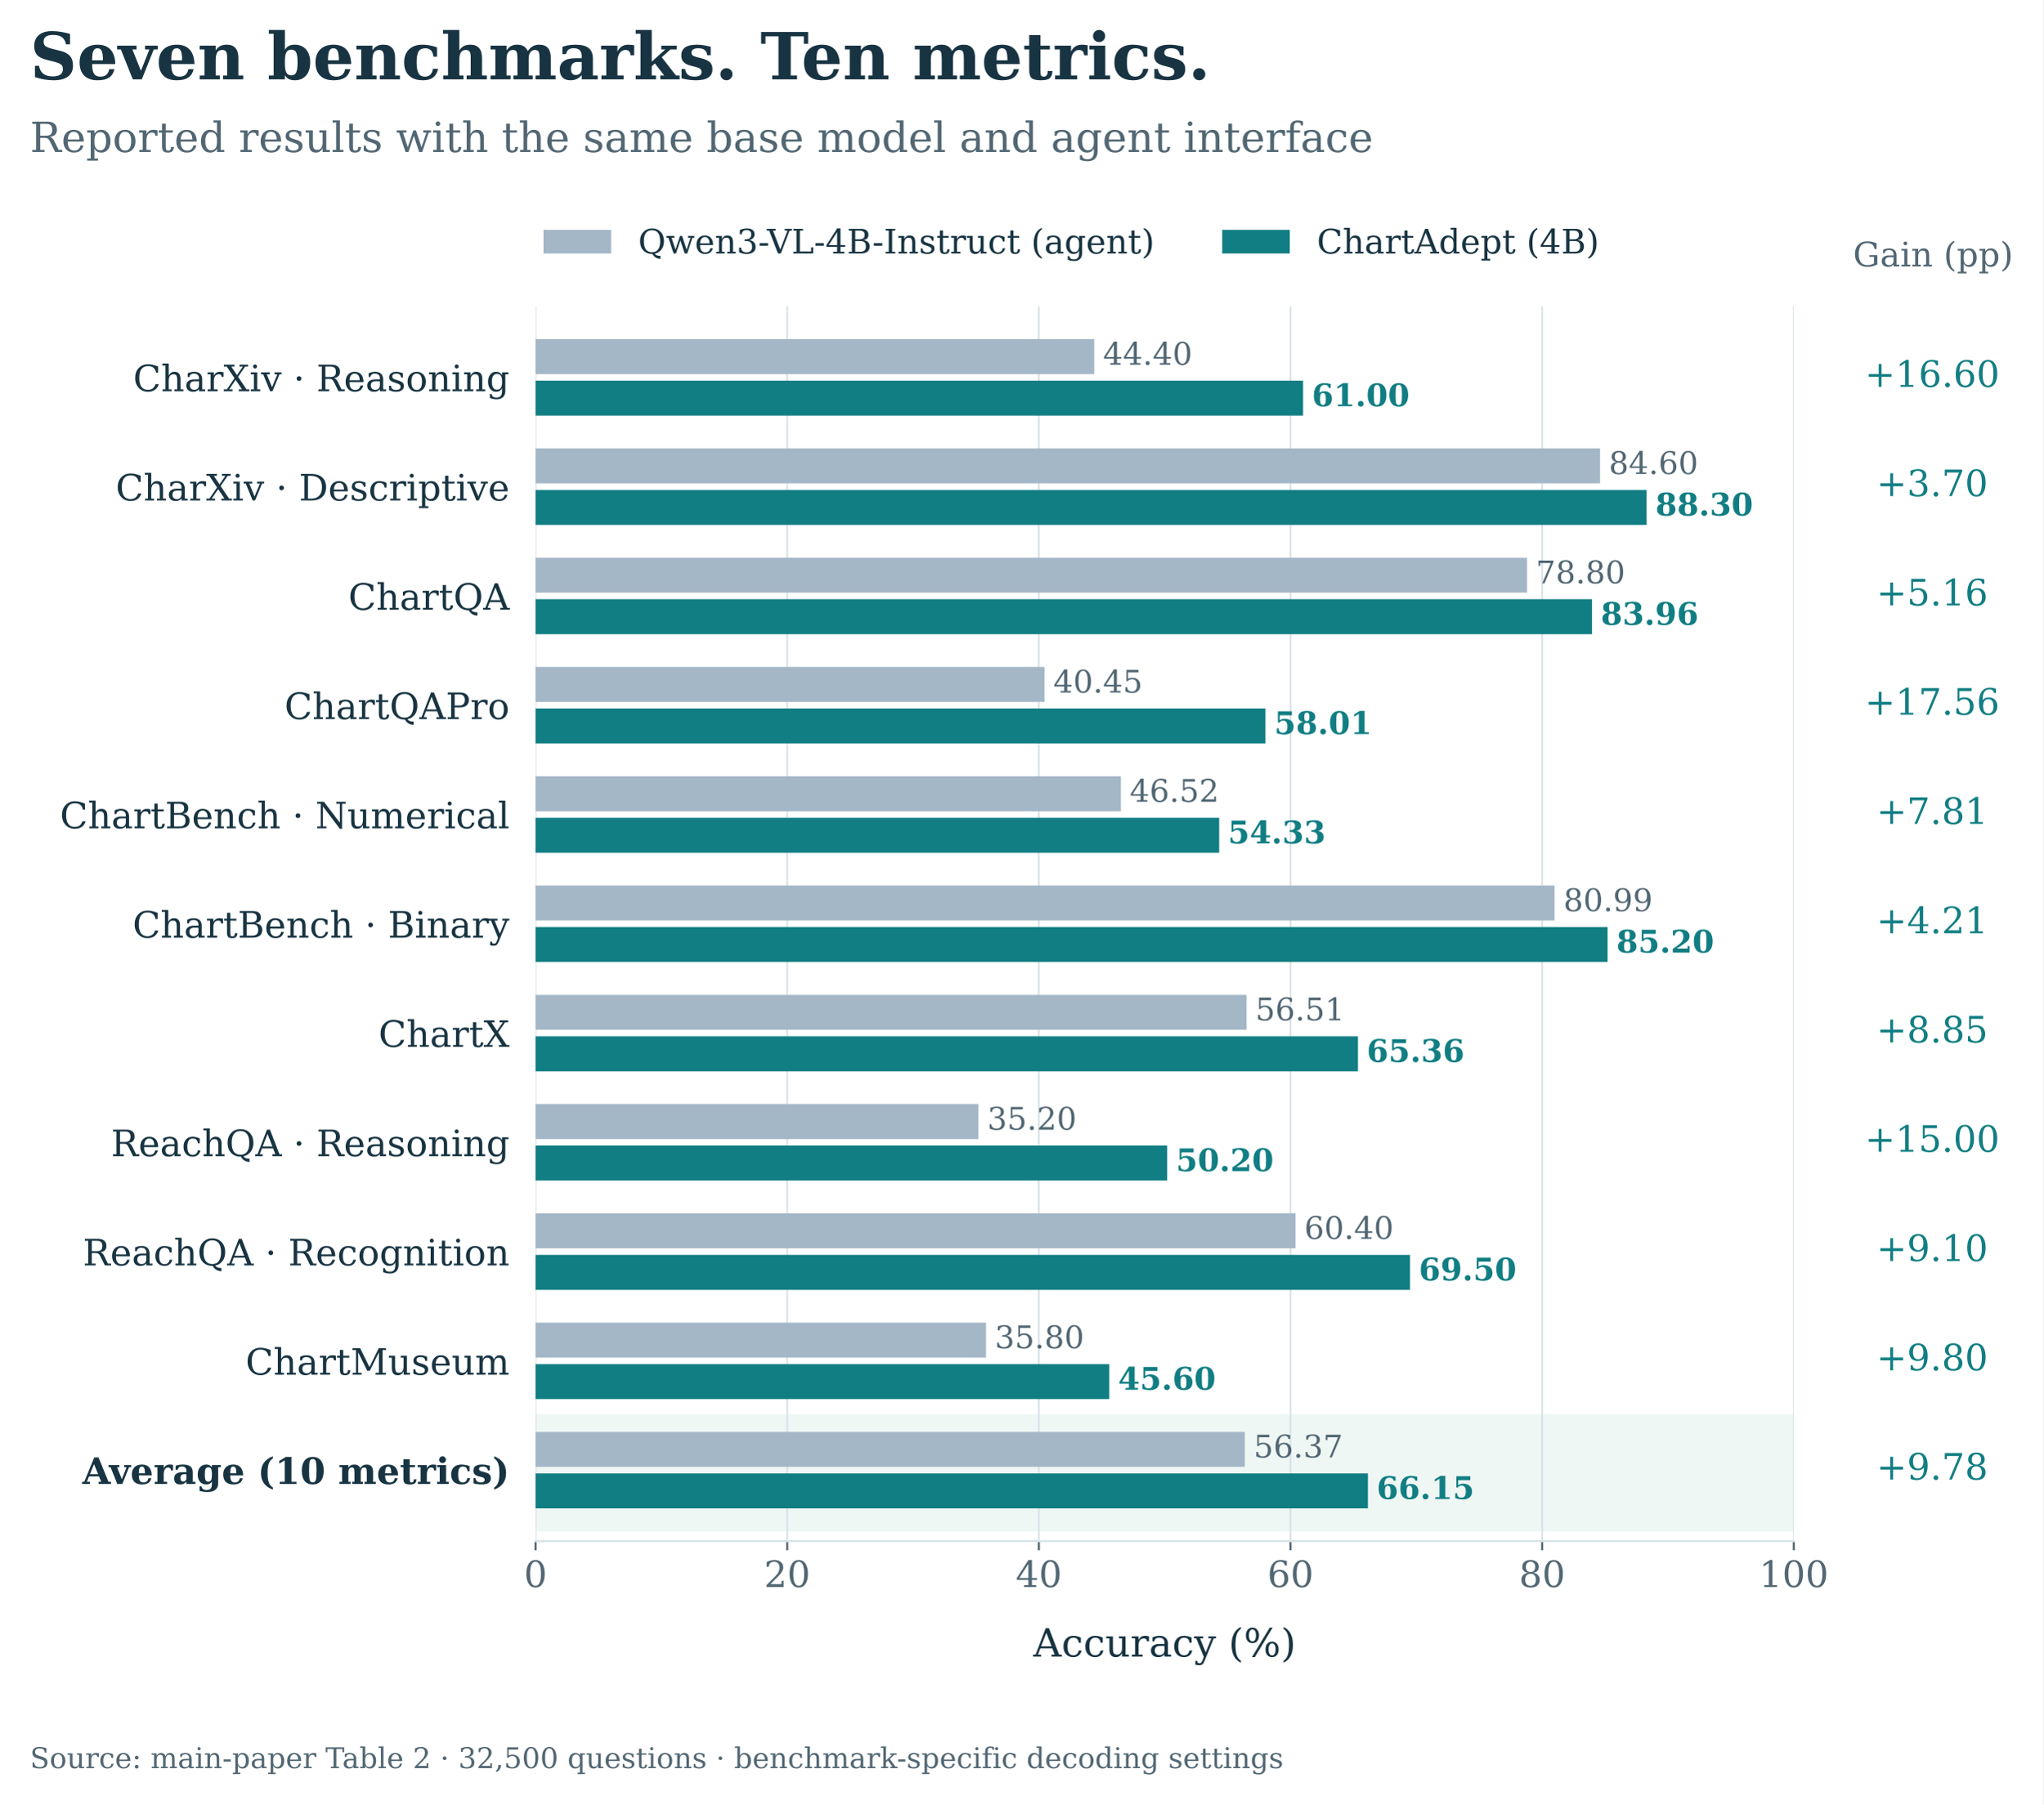
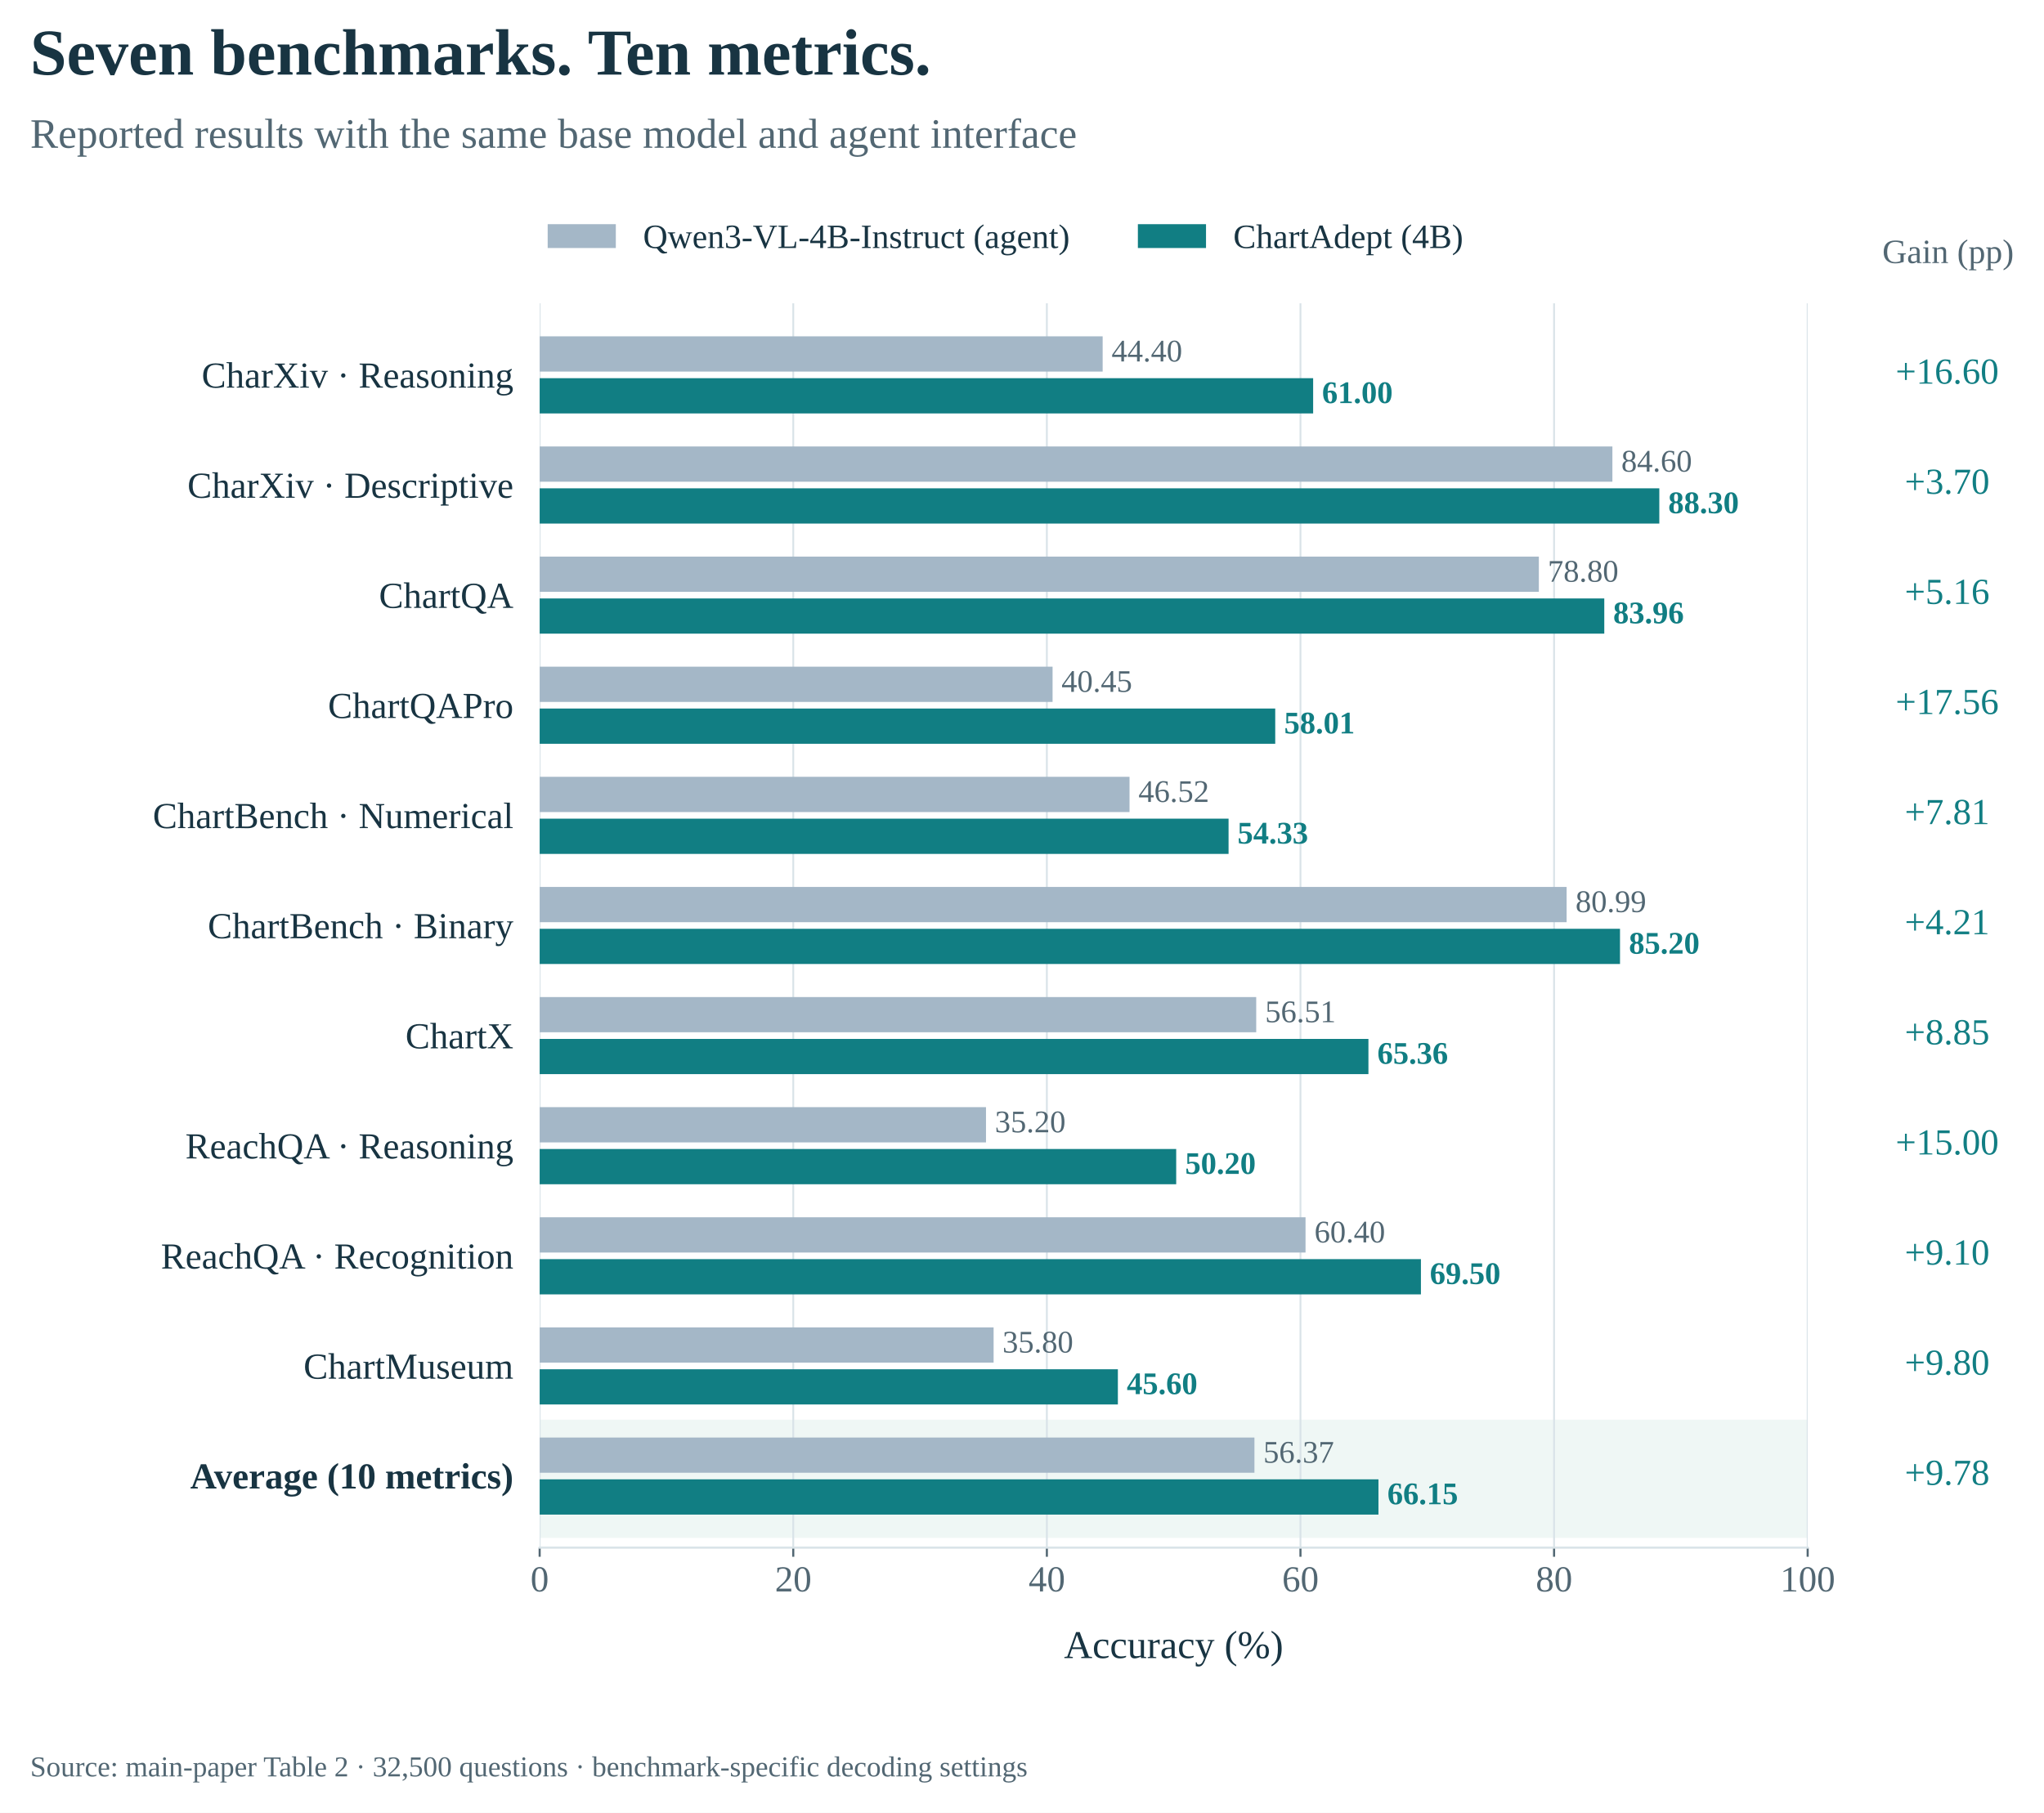
- <svg xmlns="http://www.w3.org/2000/svg" xmlns:xlink="http://www.w3.org/1999/xlink" width="785.642pt" height="694.191pt" viewBox="0 0 785.642 694.191" version="1.1">
+ <svg xmlns="http://www.w3.org/2000/svg" xmlns:xlink="http://www.w3.org/1999/xlink" width="779.937pt" height="691.871pt" viewBox="0 0 779.937 691.871" version="1.1">
  <defs>
    <style type="text/css">*{stroke-linejoin: round; stroke-linecap: butt}</style>
  </defs>
  <g id="figure_1">
    <g id="patch_1">
-       <path d="M -0 694.191 L 785.642 694.191 L 785.642 0 L -0 0 z " style="fill: #ffffff" />
+       <path d="M -0 691.871 L 779.937 691.871 L 779.937 0 L -0 0 z " style="fill: #ffffff" />
    </g>
    <g id="axes_1">
      <g id="patch_2">
-         <path d="M 205.92 592.728 L 689.76 592.728 L 689.76 117.816 L 205.92 117.816 z " style="fill: #ffffff" />
+         <path d="M 205.92 590.677 L 689.76 590.677 L 689.76 115.765 L 205.92 115.765 z " style="fill: #ffffff" />
      </g>
      <g id="patch_3">
-         <path d="M 205.92 544.396 L 689.76 544.396 L 689.76 588.525 L 205.92 588.525 z " clip-path="url(#p8438b67219)" style="fill: #eff7f5; stroke: #eff7f5; stroke-linejoin: miter" />
+         <path d="M 205.92 542.346 L 689.76 542.346 L 689.76 586.475 L 205.92 586.475 z " clip-path="url(#p3af7a7b441)" style="fill: #eff7f5; stroke: #eff7f5; stroke-linejoin: miter" />
      </g>
      <g id="matplotlib.axis_1">
        <g id="xtick_1">
          <g id="line2d_1">
-             <path d="M 205.92 592.728 L 205.92 117.816 " clip-path="url(#p8438b67219)" style="fill: none; stroke: #d9e3e8; stroke-width: 0.7; stroke-linecap: square" />
+             <path d="M 205.92 590.677 L 205.92 115.765 " clip-path="url(#p3af7a7b441)" style="fill: none; stroke: #d9e3e8; stroke-width: 0.7; stroke-linecap: square" />
          </g>
          <g id="line2d_2">
            <defs>
-               <path id="m4b4d94f91e" d="M 0 0 L 0 3.5 " style="stroke: #526773; stroke-width: 0.8" />
+               <path id="m390a74cbf2" d="M 0 0 L 0 3.5 " style="stroke: #526773; stroke-width: 0.8" />
            </defs>
            <g>
-               <use xlink:href="#m4b4d94f91e" x="205.92" y="592.728" style="fill: #526773; stroke: #526773; stroke-width: 0.8" />
+               <use xlink:href="#m390a74cbf2" x="205.92" y="590.677" style="fill: #526773; stroke: #526773; stroke-width: 0.8" />
            </g>
          </g>
          <g id="text_1">
-             <text style="font-size: 14px; font-family: 'DejaVu Serif'; text-anchor: middle; fill: #526773" x="205.92" y="610.365" transform="rotate(-0 205.92 610.3648)">0</text>
+             <text style="font-size: 14px; font-family: 'Times New Roman'; text-anchor: middle; fill: #526773" x="205.92" y="607.384" transform="rotate(-0 205.92 607.3843)">0</text>
          </g>
        </g>
        <g id="xtick_2">
          <g id="line2d_3">
-             <path d="M 302.688 592.728 L 302.688 117.816 " clip-path="url(#p8438b67219)" style="fill: none; stroke: #d9e3e8; stroke-width: 0.7; stroke-linecap: square" />
+             <path d="M 302.688 590.677 L 302.688 115.765 " clip-path="url(#p3af7a7b441)" style="fill: none; stroke: #d9e3e8; stroke-width: 0.7; stroke-linecap: square" />
          </g>
          <g id="line2d_4">
            <g>
-               <use xlink:href="#m4b4d94f91e" x="302.688" y="592.728" style="fill: #526773; stroke: #526773; stroke-width: 0.8" />
+               <use xlink:href="#m390a74cbf2" x="302.688" y="590.677" style="fill: #526773; stroke: #526773; stroke-width: 0.8" />
            </g>
          </g>
          <g id="text_2">
-             <text style="font-size: 14px; font-family: 'DejaVu Serif'; text-anchor: middle; fill: #526773" x="302.688" y="610.365" transform="rotate(-0 302.688 610.3648)">20</text>
+             <text style="font-size: 14px; font-family: 'Times New Roman'; text-anchor: middle; fill: #526773" x="302.688" y="607.384" transform="rotate(-0 302.688 607.3843)">20</text>
          </g>
        </g>
        <g id="xtick_3">
          <g id="line2d_5">
-             <path d="M 399.456 592.728 L 399.456 117.816 " clip-path="url(#p8438b67219)" style="fill: none; stroke: #d9e3e8; stroke-width: 0.7; stroke-linecap: square" />
+             <path d="M 399.456 590.677 L 399.456 115.765 " clip-path="url(#p3af7a7b441)" style="fill: none; stroke: #d9e3e8; stroke-width: 0.7; stroke-linecap: square" />
          </g>
          <g id="line2d_6">
            <g>
-               <use xlink:href="#m4b4d94f91e" x="399.456" y="592.728" style="fill: #526773; stroke: #526773; stroke-width: 0.8" />
+               <use xlink:href="#m390a74cbf2" x="399.456" y="590.677" style="fill: #526773; stroke: #526773; stroke-width: 0.8" />
            </g>
          </g>
          <g id="text_3">
-             <text style="font-size: 14px; font-family: 'DejaVu Serif'; text-anchor: middle; fill: #526773" x="399.456" y="610.365" transform="rotate(-0 399.456 610.3648)">40</text>
+             <text style="font-size: 14px; font-family: 'Times New Roman'; text-anchor: middle; fill: #526773" x="399.456" y="607.384" transform="rotate(-0 399.456 607.3843)">40</text>
          </g>
        </g>
        <g id="xtick_4">
          <g id="line2d_7">
-             <path d="M 496.224 592.728 L 496.224 117.816 " clip-path="url(#p8438b67219)" style="fill: none; stroke: #d9e3e8; stroke-width: 0.7; stroke-linecap: square" />
+             <path d="M 496.224 590.677 L 496.224 115.765 " clip-path="url(#p3af7a7b441)" style="fill: none; stroke: #d9e3e8; stroke-width: 0.7; stroke-linecap: square" />
          </g>
          <g id="line2d_8">
            <g>
-               <use xlink:href="#m4b4d94f91e" x="496.224" y="592.728" style="fill: #526773; stroke: #526773; stroke-width: 0.8" />
+               <use xlink:href="#m390a74cbf2" x="496.224" y="590.677" style="fill: #526773; stroke: #526773; stroke-width: 0.8" />
            </g>
          </g>
          <g id="text_4">
-             <text style="font-size: 14px; font-family: 'DejaVu Serif'; text-anchor: middle; fill: #526773" x="496.224" y="610.365" transform="rotate(-0 496.224 610.3648)">60</text>
+             <text style="font-size: 14px; font-family: 'Times New Roman'; text-anchor: middle; fill: #526773" x="496.224" y="607.384" transform="rotate(-0 496.224 607.3843)">60</text>
          </g>
        </g>
        <g id="xtick_5">
          <g id="line2d_9">
-             <path d="M 592.992 592.728 L 592.992 117.816 " clip-path="url(#p8438b67219)" style="fill: none; stroke: #d9e3e8; stroke-width: 0.7; stroke-linecap: square" />
+             <path d="M 592.992 590.677 L 592.992 115.765 " clip-path="url(#p3af7a7b441)" style="fill: none; stroke: #d9e3e8; stroke-width: 0.7; stroke-linecap: square" />
          </g>
          <g id="line2d_10">
            <g>
-               <use xlink:href="#m4b4d94f91e" x="592.992" y="592.728" style="fill: #526773; stroke: #526773; stroke-width: 0.8" />
+               <use xlink:href="#m390a74cbf2" x="592.992" y="590.677" style="fill: #526773; stroke: #526773; stroke-width: 0.8" />
            </g>
          </g>
          <g id="text_5">
-             <text style="font-size: 14px; font-family: 'DejaVu Serif'; text-anchor: middle; fill: #526773" x="592.992" y="610.365" transform="rotate(-0 592.992 610.3648)">80</text>
+             <text style="font-size: 14px; font-family: 'Times New Roman'; text-anchor: middle; fill: #526773" x="592.992" y="607.384" transform="rotate(-0 592.992 607.3843)">80</text>
          </g>
        </g>
        <g id="xtick_6">
          <g id="line2d_11">
-             <path d="M 689.76 592.728 L 689.76 117.816 " clip-path="url(#p8438b67219)" style="fill: none; stroke: #d9e3e8; stroke-width: 0.7; stroke-linecap: square" />
+             <path d="M 689.76 590.677 L 689.76 115.765 " clip-path="url(#p3af7a7b441)" style="fill: none; stroke: #d9e3e8; stroke-width: 0.7; stroke-linecap: square" />
          </g>
          <g id="line2d_12">
            <g>
-               <use xlink:href="#m4b4d94f91e" x="689.76" y="592.728" style="fill: #526773; stroke: #526773; stroke-width: 0.8" />
+               <use xlink:href="#m390a74cbf2" x="689.76" y="590.677" style="fill: #526773; stroke: #526773; stroke-width: 0.8" />
            </g>
          </g>
          <g id="text_6">
-             <text style="font-size: 14px; font-family: 'DejaVu Serif'; text-anchor: middle; fill: #526773" x="689.76" y="610.365" transform="rotate(-0 689.76 610.3648)">100</text>
+             <text style="font-size: 14px; font-family: 'Times New Roman'; text-anchor: middle; fill: #526773" x="689.76" y="607.384" transform="rotate(-0 689.76 607.3843)">100</text>
          </g>
        </g>
        <g id="text_7">
-           <text style="font-size: 15px; font-family: 'DejaVu Serif'; text-anchor: middle; fill: #183442" x="447.84" y="637.126" transform="rotate(-0 447.84 637.1258)">Accuracy (%)</text>
+           <text style="font-size: 15px; font-family: 'Times New Roman'; text-anchor: middle; fill: #183442" x="447.84" y="632.821" transform="rotate(-0 447.84 632.8215)">Accuracy (%)</text>
        </g>
      </g>
      <g id="matplotlib.axis_2">
        <g id="ytick_1">
          <g id="line2d_13" />
          <g id="text_8">
-             <text style="font-size: 14px; font-family: 'DejaVu Serif'; text-anchor: end; fill: #183442" x="195.92" y="150.453" transform="rotate(-0 195.92 150.4529)">CharXiv · Reasoning</text>
+             <text style="font-size: 14px; font-family: 'Times New Roman'; text-anchor: end; fill: #183442" x="195.92" y="147.944" transform="rotate(-0 195.92 147.9439)">CharXiv · Reasoning</text>
          </g>
        </g>
        <g id="ytick_2">
          <g id="line2d_14" />
          <g id="text_9">
-             <text style="font-size: 14px; font-family: 'DejaVu Serif'; text-anchor: end; fill: #183442" x="195.92" y="192.481" transform="rotate(-0 195.92 192.4806)">CharXiv · Descriptive</text>
+             <text style="font-size: 14px; font-family: 'Times New Roman'; text-anchor: end; fill: #183442" x="195.92" y="189.971" transform="rotate(-0 195.92 189.9715)">CharXiv · Descriptive</text>
          </g>
        </g>
        <g id="ytick_3">
          <g id="line2d_15" />
          <g id="text_10">
-             <text style="font-size: 14px; font-family: 'DejaVu Serif'; text-anchor: end; fill: #183442" x="195.92" y="234.508" transform="rotate(-0 195.92 234.5082)">ChartQA</text>
+             <text style="font-size: 14px; font-family: 'Times New Roman'; text-anchor: end; fill: #183442" x="195.92" y="231.999" transform="rotate(-0 195.92 231.9991)">ChartQA</text>
          </g>
        </g>
        <g id="ytick_4">
          <g id="line2d_16" />
          <g id="text_11">
-             <text style="font-size: 14px; font-family: 'DejaVu Serif'; text-anchor: end; fill: #183442" x="195.92" y="276.536" transform="rotate(-0 195.92 276.5358)">ChartQAPro</text>
+             <text style="font-size: 14px; font-family: 'Times New Roman'; text-anchor: end; fill: #183442" x="195.92" y="274.027" transform="rotate(-0 195.92 274.0267)">ChartQAPro</text>
          </g>
        </g>
        <g id="ytick_5">
          <g id="line2d_17" />
          <g id="text_12">
-             <text style="font-size: 14px; font-family: 'DejaVu Serif'; text-anchor: end; fill: #183442" x="195.92" y="318.563" transform="rotate(-0 195.92 318.5634)">ChartBench · Numerical</text>
+             <text style="font-size: 14px; font-family: 'Times New Roman'; text-anchor: end; fill: #183442" x="195.92" y="316.054" transform="rotate(-0 195.92 316.0543)">ChartBench · Numerical</text>
          </g>
        </g>
        <g id="ytick_6">
          <g id="line2d_18" />
          <g id="text_13">
-             <text style="font-size: 14px; font-family: 'DejaVu Serif'; text-anchor: end; fill: #183442" x="195.92" y="360.591" transform="rotate(-0 195.92 360.591)">ChartBench · Binary</text>
+             <text style="font-size: 14px; font-family: 'Times New Roman'; text-anchor: end; fill: #183442" x="195.92" y="358.082" transform="rotate(-0 195.92 358.0819)">ChartBench · Binary</text>
          </g>
        </g>
        <g id="ytick_7">
          <g id="line2d_19" />
          <g id="text_14">
-             <text style="font-size: 14px; font-family: 'DejaVu Serif'; text-anchor: end; fill: #183442" x="195.92" y="402.619" transform="rotate(-0 195.92 402.6186)">ChartX</text>
+             <text style="font-size: 14px; font-family: 'Times New Roman'; text-anchor: end; fill: #183442" x="195.92" y="400.11" transform="rotate(-0 195.92 400.1095)">ChartX</text>
          </g>
        </g>
        <g id="ytick_8">
          <g id="line2d_20" />
          <g id="text_15">
-             <text style="font-size: 14px; font-family: 'DejaVu Serif'; text-anchor: end; fill: #183442" x="195.92" y="444.646" transform="rotate(-0 195.92 444.6462)">ReachQA · Reasoning</text>
+             <text style="font-size: 14px; font-family: 'Times New Roman'; text-anchor: end; fill: #183442" x="195.92" y="442.137" transform="rotate(-0 195.92 442.1372)">ReachQA · Reasoning</text>
          </g>
        </g>
        <g id="ytick_9">
          <g id="line2d_21" />
          <g id="text_16">
-             <text style="font-size: 14px; font-family: 'DejaVu Serif'; text-anchor: end; fill: #183442" x="195.92" y="486.674" transform="rotate(-0 195.92 486.6738)">ReachQA · Recognition</text>
+             <text style="font-size: 14px; font-family: 'Times New Roman'; text-anchor: end; fill: #183442" x="195.92" y="484.165" transform="rotate(-0 195.92 484.1648)">ReachQA · Recognition</text>
          </g>
        </g>
        <g id="ytick_10">
          <g id="line2d_22" />
          <g id="text_17">
-             <text style="font-size: 14px; font-family: 'DejaVu Serif'; text-anchor: end; fill: #183442" x="195.92" y="528.701" transform="rotate(-0 195.92 528.7014)">ChartMuseum</text>
+             <text style="font-size: 14px; font-family: 'Times New Roman'; text-anchor: end; fill: #183442" x="195.92" y="526.192" transform="rotate(-0 195.92 526.1924)">ChartMuseum</text>
          </g>
        </g>
        <g id="ytick_11">
          <g id="line2d_23" />
          <g id="text_18">
-             <text style="font-weight: 700; font-size: 14px; font-family: 'DejaVu Serif'; text-anchor: end; fill: #183442" x="195.92" y="570.729" transform="rotate(-0 195.92 570.7291)">Average (10 metrics)</text>
+             <text style="font-weight: 700; font-size: 14px; font-family: 'Times New Roman'; text-anchor: end; fill: #183442" x="195.92" y="568.104" transform="rotate(-0 195.92 568.1041)">Average (10 metrics)</text>
          </g>
        </g>
      </g>
      <g id="patch_4">
-         <path d="M 205.92 592.728 L 689.76 592.728 " style="fill: none; stroke: #d9e3e8; stroke-width: 0.8; stroke-linejoin: miter; stroke-linecap: square" />
+         <path d="M 205.92 590.677 L 689.76 590.677 " style="fill: none; stroke: #d9e3e8; stroke-width: 0.8; stroke-linejoin: miter; stroke-linecap: square" />
      </g>
      <g id="patch_5">
-         <path d="M 205.92 130.424 L 420.745 130.424 L 420.745 143.873 L 205.92 143.873 z " clip-path="url(#p8438b67219)" style="fill: #a4b7c7" />
+         <path d="M 205.92 128.374 L 420.745 128.374 L 420.745 141.822 L 205.92 141.822 z " clip-path="url(#p3af7a7b441)" style="fill: #a4b7c7" />
      </g>
      <g id="patch_6">
-         <path d="M 205.92 172.452 L 615.249 172.452 L 615.249 185.901 L 205.92 185.901 z " clip-path="url(#p8438b67219)" style="fill: #a4b7c7" />
+         <path d="M 205.92 170.401 L 615.249 170.401 L 615.249 183.85 L 205.92 183.85 z " clip-path="url(#p3af7a7b441)" style="fill: #a4b7c7" />
      </g>
      <g id="patch_7">
-         <path d="M 205.92 214.48 L 587.186 214.48 L 587.186 227.928 L 205.92 227.928 z " clip-path="url(#p8438b67219)" style="fill: #a4b7c7" />
+         <path d="M 205.92 212.429 L 587.186 212.429 L 587.186 225.878 L 205.92 225.878 z " clip-path="url(#p3af7a7b441)" style="fill: #a4b7c7" />
      </g>
      <g id="patch_8">
-         <path d="M 205.92 256.507 L 401.633 256.507 L 401.633 269.956 L 205.92 269.956 z " clip-path="url(#p8438b67219)" style="fill: #a4b7c7" />
+         <path d="M 205.92 254.456 L 401.633 254.456 L 401.633 267.905 L 205.92 267.905 z " clip-path="url(#p3af7a7b441)" style="fill: #a4b7c7" />
      </g>
      <g id="patch_9">
-         <path d="M 205.92 298.535 L 431.002 298.535 L 431.002 311.984 L 205.92 311.984 z " clip-path="url(#p8438b67219)" style="fill: #a4b7c7" />
+         <path d="M 205.92 296.484 L 431.002 296.484 L 431.002 309.933 L 205.92 309.933 z " clip-path="url(#p3af7a7b441)" style="fill: #a4b7c7" />
      </g>
      <g id="patch_10">
-         <path d="M 205.92 340.562 L 597.782 340.562 L 597.782 354.011 L 205.92 354.011 z " clip-path="url(#p8438b67219)" style="fill: #a4b7c7" />
+         <path d="M 205.92 338.512 L 597.782 338.512 L 597.782 351.96 L 205.92 351.96 z " clip-path="url(#p3af7a7b441)" style="fill: #a4b7c7" />
      </g>
      <g id="patch_11">
-         <path d="M 205.92 382.59 L 479.338 382.59 L 479.338 396.039 L 205.92 396.039 z " clip-path="url(#p8438b67219)" style="fill: #a4b7c7" />
+         <path d="M 205.92 380.539 L 479.338 380.539 L 479.338 393.988 L 205.92 393.988 z " clip-path="url(#p3af7a7b441)" style="fill: #a4b7c7" />
      </g>
      <g id="patch_12">
-         <path d="M 205.92 424.618 L 376.232 424.618 L 376.232 438.066 L 205.92 438.066 z " clip-path="url(#p8438b67219)" style="fill: #a4b7c7" />
+         <path d="M 205.92 422.567 L 376.232 422.567 L 376.232 436.016 L 205.92 436.016 z " clip-path="url(#p3af7a7b441)" style="fill: #a4b7c7" />
      </g>
      <g id="patch_13">
-         <path d="M 205.92 466.645 L 498.159 466.645 L 498.159 480.094 L 205.92 480.094 z " clip-path="url(#p8438b67219)" style="fill: #a4b7c7" />
+         <path d="M 205.92 464.594 L 498.159 464.594 L 498.159 478.043 L 205.92 478.043 z " clip-path="url(#p3af7a7b441)" style="fill: #a4b7c7" />
      </g>
      <g id="patch_14">
-         <path d="M 205.92 508.673 L 379.135 508.673 L 379.135 522.122 L 205.92 522.122 z " clip-path="url(#p8438b67219)" style="fill: #a4b7c7" />
+         <path d="M 205.92 506.622 L 379.135 506.622 L 379.135 520.071 L 205.92 520.071 z " clip-path="url(#p3af7a7b441)" style="fill: #a4b7c7" />
      </g>
      <g id="patch_15">
-         <path d="M 205.92 550.7 L 478.661 550.7 L 478.661 564.149 L 205.92 564.149 z " clip-path="url(#p8438b67219)" style="fill: #a4b7c7" />
+         <path d="M 205.92 548.65 L 478.661 548.65 L 478.661 562.099 L 205.92 562.099 z " clip-path="url(#p3af7a7b441)" style="fill: #a4b7c7" />
      </g>
      <g id="patch_16">
-         <path d="M 205.92 146.395 L 501.062 146.395 L 501.062 159.844 L 205.92 159.844 z " clip-path="url(#p8438b67219)" style="fill: #117e83" />
+         <path d="M 205.92 144.344 L 501.062 144.344 L 501.062 157.793 L 205.92 157.793 z " clip-path="url(#p3af7a7b441)" style="fill: #117e83" />
      </g>
      <g id="patch_17">
-         <path d="M 205.92 188.422 L 633.151 188.422 L 633.151 201.871 L 205.92 201.871 z " clip-path="url(#p8438b67219)" style="fill: #117e83" />
+         <path d="M 205.92 186.372 L 633.151 186.372 L 633.151 199.821 L 205.92 199.821 z " clip-path="url(#p3af7a7b441)" style="fill: #117e83" />
      </g>
      <g id="patch_18">
-         <path d="M 205.92 230.45 L 612.152 230.45 L 612.152 243.899 L 205.92 243.899 z " clip-path="url(#p8438b67219)" style="fill: #117e83" />
+         <path d="M 205.92 228.399 L 612.152 228.399 L 612.152 241.848 L 205.92 241.848 z " clip-path="url(#p3af7a7b441)" style="fill: #117e83" />
      </g>
      <g id="patch_19">
-         <path d="M 205.92 272.478 L 486.596 272.478 L 486.596 285.927 L 205.92 285.927 z " clip-path="url(#p8438b67219)" style="fill: #117e83" />
+         <path d="M 205.92 270.427 L 486.596 270.427 L 486.596 283.876 L 205.92 283.876 z " clip-path="url(#p3af7a7b441)" style="fill: #117e83" />
      </g>
      <g id="patch_20">
-         <path d="M 205.92 314.505 L 468.79 314.505 L 468.79 327.954 L 205.92 327.954 z " clip-path="url(#p8438b67219)" style="fill: #117e83" />
+         <path d="M 205.92 312.455 L 468.79 312.455 L 468.79 325.903 L 205.92 325.903 z " clip-path="url(#p3af7a7b441)" style="fill: #117e83" />
      </g>
      <g id="patch_21">
-         <path d="M 205.92 356.533 L 618.152 356.533 L 618.152 369.982 L 205.92 369.982 z " clip-path="url(#p8438b67219)" style="fill: #117e83" />
+         <path d="M 205.92 354.482 L 618.152 354.482 L 618.152 367.931 L 205.92 367.931 z " clip-path="url(#p3af7a7b441)" style="fill: #117e83" />
      </g>
      <g id="patch_22">
-         <path d="M 205.92 398.561 L 522.158 398.561 L 522.158 412.009 L 205.92 412.009 z " clip-path="url(#p8438b67219)" style="fill: #117e83" />
+         <path d="M 205.92 396.51 L 522.158 396.51 L 522.158 409.959 L 205.92 409.959 z " clip-path="url(#p3af7a7b441)" style="fill: #117e83" />
      </g>
      <g id="patch_23">
-         <path d="M 205.92 440.588 L 448.808 440.588 L 448.808 454.037 L 205.92 454.037 z " clip-path="url(#p8438b67219)" style="fill: #117e83" />
+         <path d="M 205.92 438.537 L 448.808 438.537 L 448.808 451.986 L 205.92 451.986 z " clip-path="url(#p3af7a7b441)" style="fill: #117e83" />
      </g>
      <g id="patch_24">
-         <path d="M 205.92 482.616 L 542.189 482.616 L 542.189 496.065 L 205.92 496.065 z " clip-path="url(#p8438b67219)" style="fill: #117e83" />
+         <path d="M 205.92 480.565 L 542.189 480.565 L 542.189 494.014 L 205.92 494.014 z " clip-path="url(#p3af7a7b441)" style="fill: #117e83" />
      </g>
      <g id="patch_25">
-         <path d="M 205.92 524.643 L 426.551 524.643 L 426.551 538.092 L 205.92 538.092 z " clip-path="url(#p8438b67219)" style="fill: #117e83" />
+         <path d="M 205.92 522.593 L 426.551 522.593 L 426.551 536.041 L 205.92 536.041 z " clip-path="url(#p3af7a7b441)" style="fill: #117e83" />
      </g>
      <g id="patch_26">
-         <path d="M 205.92 566.671 L 525.98 566.671 L 525.98 580.12 L 205.92 580.12 z " clip-path="url(#p8438b67219)" style="fill: #117e83" />
+         <path d="M 205.92 564.62 L 525.98 564.62 L 525.98 578.069 L 205.92 578.069 z " clip-path="url(#p3af7a7b441)" style="fill: #117e83" />
      </g>
      <g id="text_19">
-         <text style="font-size: 12px; font-family: 'DejaVu Serif'; text-anchor: start; fill: #526773" x="424.132" y="140.266" transform="rotate(-0 424.1318 140.266)">44.40</text>
+         <text style="font-size: 12px; font-family: 'Times New Roman'; text-anchor: start; fill: #526773" x="424.132" y="137.963" transform="rotate(-0 424.1318 137.9632)">44.40</text>
      </g>
      <g id="text_20">
-         <text style="font-weight: 700; font-size: 12px; font-family: 'DejaVu Serif'; text-anchor: start; fill: #117e83" x="504.449" y="156.236" transform="rotate(-0 504.4493 156.2365)">61.00</text>
+         <text style="font-weight: 700; font-size: 12px; font-family: 'Times New Roman'; text-anchor: start; fill: #117e83" x="504.449" y="153.837" transform="rotate(-0 504.4493 153.8371)">61.00</text>
      </g>
      <g id="text_21">
-         <text style="font-size: 14px; font-family: 'DejaVu Serif'; text-anchor: middle; fill: #117e83" x="742.982" y="148.771" transform="rotate(-0 742.9824 148.7708)">+16.60</text>
+         <text style="font-size: 14px; font-family: 'Times New Roman'; text-anchor: middle; fill: #117e83" x="742.982" y="146.426" transform="rotate(-0 742.9824 146.426)">+16.60</text>
      </g>
      <g id="text_22">
-         <text style="font-size: 12px; font-family: 'DejaVu Serif'; text-anchor: start; fill: #526773" x="618.636" y="182.294" transform="rotate(-0 618.6355 182.2936)">84.60</text>
+         <text style="font-size: 12px; font-family: 'Times New Roman'; text-anchor: start; fill: #526773" x="618.636" y="179.991" transform="rotate(-0 618.6355 179.9909)">84.60</text>
      </g>
      <g id="text_23">
-         <text style="font-weight: 700; font-size: 12px; font-family: 'DejaVu Serif'; text-anchor: start; fill: #117e83" x="636.538" y="198.264" transform="rotate(-0 636.5376 198.2641)">88.30</text>
+         <text style="font-weight: 700; font-size: 12px; font-family: 'Times New Roman'; text-anchor: start; fill: #117e83" x="636.538" y="195.865" transform="rotate(-0 636.5376 195.8647)">88.30</text>
      </g>
      <g id="text_24">
-         <text style="font-size: 14px; font-family: 'DejaVu Serif'; text-anchor: middle; fill: #117e83" x="742.982" y="190.798" transform="rotate(-0 742.9824 190.7984)">+3.70</text>
+         <text style="font-size: 14px; font-family: 'Times New Roman'; text-anchor: middle; fill: #117e83" x="742.982" y="188.454" transform="rotate(-0 742.9824 188.4536)">+3.70</text>
      </g>
      <g id="text_25">
-         <text style="font-size: 12px; font-family: 'DejaVu Serif'; text-anchor: start; fill: #526773" x="590.573" y="224.321" transform="rotate(-0 590.5728 224.3212)">78.80</text>
+         <text style="font-size: 12px; font-family: 'Times New Roman'; text-anchor: start; fill: #526773" x="590.573" y="222.018" transform="rotate(-0 590.5728 222.0185)">78.80</text>
      </g>
      <g id="text_26">
-         <text style="font-weight: 700; font-size: 12px; font-family: 'DejaVu Serif'; text-anchor: start; fill: #117e83" x="615.539" y="240.292" transform="rotate(-0 615.5389 240.2917)">83.96</text>
+         <text style="font-weight: 700; font-size: 12px; font-family: 'Times New Roman'; text-anchor: start; fill: #117e83" x="615.539" y="237.892" transform="rotate(-0 615.5389 237.8923)">83.96</text>
      </g>
      <g id="text_27">
-         <text style="font-size: 14px; font-family: 'DejaVu Serif'; text-anchor: middle; fill: #117e83" x="742.982" y="232.826" transform="rotate(-0 742.9824 232.826)">+5.16</text>
+         <text style="font-size: 14px; font-family: 'Times New Roman'; text-anchor: middle; fill: #117e83" x="742.982" y="230.481" transform="rotate(-0 742.9824 230.4813)">+5.16</text>
      </g>
      <g id="text_28">
-         <text style="font-size: 12px; font-family: 'DejaVu Serif'; text-anchor: start; fill: #526773" x="405.02" y="266.349" transform="rotate(-0 405.0202 266.3488)">40.45</text>
+         <text style="font-size: 12px; font-family: 'Times New Roman'; text-anchor: start; fill: #526773" x="405.02" y="264.046" transform="rotate(-0 405.0202 264.0461)">40.45</text>
      </g>
      <g id="text_29">
-         <text style="font-weight: 700; font-size: 12px; font-family: 'DejaVu Serif'; text-anchor: start; fill: #117e83" x="489.982" y="282.319" transform="rotate(-0 489.9825 282.3193)">58.01</text>
+         <text style="font-weight: 700; font-size: 12px; font-family: 'Times New Roman'; text-anchor: start; fill: #117e83" x="489.982" y="279.92" transform="rotate(-0 489.9825 279.9199)">58.01</text>
      </g>
      <g id="text_30">
-         <text style="font-size: 14px; font-family: 'DejaVu Serif'; text-anchor: middle; fill: #117e83" x="742.982" y="274.854" transform="rotate(-0 742.9824 274.8536)">+17.56</text>
+         <text style="font-size: 14px; font-family: 'Times New Roman'; text-anchor: middle; fill: #117e83" x="742.982" y="272.509" transform="rotate(-0 742.9824 272.5089)">+17.56</text>
      </g>
      <g id="text_31">
-         <text style="font-size: 12px; font-family: 'DejaVu Serif'; text-anchor: start; fill: #526773" x="434.389" y="308.376" transform="rotate(-0 434.3892 308.3764)">46.52</text>
+         <text style="font-size: 12px; font-family: 'Times New Roman'; text-anchor: start; fill: #526773" x="434.389" y="306.074" transform="rotate(-0 434.3892 306.0737)">46.52</text>
      </g>
      <g id="text_32">
-         <text style="font-weight: 700; font-size: 12px; font-family: 'DejaVu Serif'; text-anchor: start; fill: #117e83" x="472.177" y="324.347" transform="rotate(-0 472.1772 324.3469)">54.33</text>
+         <text style="font-weight: 700; font-size: 12px; font-family: 'Times New Roman'; text-anchor: start; fill: #117e83" x="472.177" y="321.948" transform="rotate(-0 472.1772 321.9475)">54.33</text>
      </g>
      <g id="text_33">
-         <text style="font-size: 14px; font-family: 'DejaVu Serif'; text-anchor: middle; fill: #117e83" x="742.982" y="316.881" transform="rotate(-0 742.9824 316.8812)">+7.81</text>
+         <text style="font-size: 14px; font-family: 'Times New Roman'; text-anchor: middle; fill: #117e83" x="742.982" y="314.536" transform="rotate(-0 742.9824 314.5365)">+7.81</text>
      </g>
      <g id="text_34">
-         <text style="font-size: 12px; font-family: 'DejaVu Serif'; text-anchor: start; fill: #526773" x="601.169" y="350.404" transform="rotate(-0 601.1689 350.404)">80.99</text>
+         <text style="font-size: 12px; font-family: 'Times New Roman'; text-anchor: start; fill: #526773" x="601.169" y="348.101" transform="rotate(-0 601.1689 348.1013)">80.99</text>
      </g>
      <g id="text_35">
-         <text style="font-weight: 700; font-size: 12px; font-family: 'DejaVu Serif'; text-anchor: start; fill: #117e83" x="621.539" y="366.375" transform="rotate(-0 621.5386 366.3745)">85.20</text>
+         <text style="font-weight: 700; font-size: 12px; font-family: 'Times New Roman'; text-anchor: start; fill: #117e83" x="621.539" y="363.975" transform="rotate(-0 621.5386 363.9751)">85.20</text>
      </g>
      <g id="text_36">
-         <text style="font-size: 14px; font-family: 'DejaVu Serif'; text-anchor: middle; fill: #117e83" x="742.982" y="358.909" transform="rotate(-0 742.9824 358.9088)">+4.21</text>
+         <text style="font-size: 14px; font-family: 'Times New Roman'; text-anchor: middle; fill: #117e83" x="742.982" y="356.564" transform="rotate(-0 742.9824 356.5641)">+4.21</text>
      </g>
      <g id="text_37">
-         <text style="font-size: 12px; font-family: 'DejaVu Serif'; text-anchor: start; fill: #526773" x="482.725" y="392.432" transform="rotate(-0 482.7249 392.4316)">56.51</text>
+         <text style="font-size: 12px; font-family: 'Times New Roman'; text-anchor: start; fill: #526773" x="482.725" y="390.129" transform="rotate(-0 482.7249 390.1289)">56.51</text>
      </g>
      <g id="text_38">
-         <text style="font-weight: 700; font-size: 12px; font-family: 'DejaVu Serif'; text-anchor: start; fill: #117e83" x="525.545" y="408.402" transform="rotate(-0 525.5447 408.4021)">65.36</text>
+         <text style="font-weight: 700; font-size: 12px; font-family: 'Times New Roman'; text-anchor: start; fill: #117e83" x="525.545" y="406.003" transform="rotate(-0 525.5447 406.0027)">65.36</text>
      </g>
      <g id="text_39">
-         <text style="font-size: 14px; font-family: 'DejaVu Serif'; text-anchor: middle; fill: #117e83" x="742.982" y="400.936" transform="rotate(-0 742.9824 400.9364)">+8.85</text>
+         <text style="font-size: 14px; font-family: 'Times New Roman'; text-anchor: middle; fill: #117e83" x="742.982" y="398.592" transform="rotate(-0 742.9824 398.5917)">+8.85</text>
      </g>
      <g id="text_40">
-         <text style="font-size: 12px; font-family: 'DejaVu Serif'; text-anchor: start; fill: #526773" x="379.619" y="434.459" transform="rotate(-0 379.6186 434.4593)">35.20</text>
+         <text style="font-size: 12px; font-family: 'Times New Roman'; text-anchor: start; fill: #526773" x="379.619" y="432.157" transform="rotate(-0 379.6186 432.1565)">35.20</text>
      </g>
      <g id="text_41">
-         <text style="font-weight: 700; font-size: 12px; font-family: 'DejaVu Serif'; text-anchor: start; fill: #117e83" x="452.195" y="450.43" transform="rotate(-0 452.1946 450.4297)">50.20</text>
+         <text style="font-weight: 700; font-size: 12px; font-family: 'Times New Roman'; text-anchor: start; fill: #117e83" x="452.195" y="448.03" transform="rotate(-0 452.1946 448.0303)">50.20</text>
      </g>
      <g id="text_42">
-         <text style="font-size: 14px; font-family: 'DejaVu Serif'; text-anchor: middle; fill: #117e83" x="742.982" y="442.964" transform="rotate(-0 742.9824 442.964)">+15.00</text>
+         <text style="font-size: 14px; font-family: 'Times New Roman'; text-anchor: middle; fill: #117e83" x="742.982" y="440.619" transform="rotate(-0 742.9824 440.6193)">+15.00</text>
      </g>
      <g id="text_43">
-         <text style="font-size: 12px; font-family: 'DejaVu Serif'; text-anchor: start; fill: #526773" x="501.546" y="476.487" transform="rotate(-0 501.5462 476.4869)">60.40</text>
+         <text style="font-size: 12px; font-family: 'Times New Roman'; text-anchor: start; fill: #526773" x="501.546" y="474.184" transform="rotate(-0 501.5462 474.1841)">60.40</text>
      </g>
      <g id="text_44">
-         <text style="font-weight: 700; font-size: 12px; font-family: 'DejaVu Serif'; text-anchor: start; fill: #117e83" x="545.576" y="492.457" transform="rotate(-0 545.5757 492.4574)">69.50</text>
+         <text style="font-weight: 700; font-size: 12px; font-family: 'Times New Roman'; text-anchor: start; fill: #117e83" x="545.576" y="490.058" transform="rotate(-0 545.5757 490.0579)">69.50</text>
      </g>
      <g id="text_45">
-         <text style="font-size: 14px; font-family: 'DejaVu Serif'; text-anchor: middle; fill: #117e83" x="742.982" y="484.992" transform="rotate(-0 742.9824 484.9916)">+9.10</text>
+         <text style="font-size: 14px; font-family: 'Times New Roman'; text-anchor: middle; fill: #117e83" x="742.982" y="482.647" transform="rotate(-0 742.9824 482.6469)">+9.10</text>
      </g>
      <g id="text_46">
-         <text style="font-size: 12px; font-family: 'DejaVu Serif'; text-anchor: start; fill: #526773" x="382.522" y="518.514" transform="rotate(-0 382.5216 518.5145)">35.80</text>
+         <text style="font-size: 12px; font-family: 'Times New Roman'; text-anchor: start; fill: #526773" x="382.522" y="516.212" transform="rotate(-0 382.5216 516.2117)">35.80</text>
      </g>
      <g id="text_47">
-         <text style="font-weight: 700; font-size: 12px; font-family: 'DejaVu Serif'; text-anchor: start; fill: #117e83" x="429.938" y="534.485" transform="rotate(-0 429.9379 534.485)">45.60</text>
+         <text style="font-weight: 700; font-size: 12px; font-family: 'Times New Roman'; text-anchor: start; fill: #117e83" x="429.938" y="532.086" transform="rotate(-0 429.9379 532.0856)">45.60</text>
      </g>
      <g id="text_48">
-         <text style="font-size: 14px; font-family: 'DejaVu Serif'; text-anchor: middle; fill: #117e83" x="742.982" y="527.019" transform="rotate(-0 742.9824 527.0193)">+9.80</text>
+         <text style="font-size: 14px; font-family: 'Times New Roman'; text-anchor: middle; fill: #117e83" x="742.982" y="524.675" transform="rotate(-0 742.9824 524.6745)">+9.80</text>
      </g>
      <g id="text_49">
-         <text style="font-size: 12px; font-family: 'DejaVu Serif'; text-anchor: start; fill: #526773" x="482.047" y="560.542" transform="rotate(-0 482.0475 560.5421)">56.37</text>
+         <text style="font-size: 12px; font-family: 'Times New Roman'; text-anchor: start; fill: #526773" x="482.047" y="558.239" transform="rotate(-0 482.0475 558.2394)">56.37</text>
      </g>
      <g id="text_50">
-         <text style="font-weight: 700; font-size: 12px; font-family: 'DejaVu Serif'; text-anchor: start; fill: #117e83" x="529.367" y="576.513" transform="rotate(-0 529.367 576.5126)">66.15</text>
+         <text style="font-weight: 700; font-size: 12px; font-family: 'Times New Roman'; text-anchor: start; fill: #117e83" x="529.367" y="574.113" transform="rotate(-0 529.367 574.1132)">66.15</text>
      </g>
      <g id="text_51">
-         <text style="font-size: 14px; font-family: 'DejaVu Serif'; text-anchor: middle; fill: #117e83" x="742.982" y="569.047" transform="rotate(-0 742.9824 569.0469)">+9.78</text>
+         <text style="font-size: 14px; font-family: 'Times New Roman'; text-anchor: middle; fill: #117e83" x="742.982" y="566.702" transform="rotate(-0 742.9824 566.7021)">+9.78</text>
      </g>
    </g>
    <g id="text_52">
-       <text style="font-weight: 700; font-size: 25px; font-family: 'DejaVu Serif'; text-anchor: start; fill: #183442" x="11.52" y="30.516" transform="rotate(-0 11.52 30.51609)">Seven benchmarks. Ten metrics.</text>
+       <text style="font-weight: 700; font-size: 25px; font-family: 'Times New Roman'; text-anchor: start; fill: #183442" x="11.52" y="28.465" transform="rotate(-0 11.52 28.46531)">Seven benchmarks. Ten metrics.</text>
    </g>
    <g id="text_53">
-       <text style="font-size: 16px; font-family: 'DejaVu Serif'; text-anchor: start; fill: #526773" x="11.52" y="58.452" transform="rotate(-0 11.52 58.45209)">Reported results with the same base model and agent interface</text>
+       <text style="font-size: 16px; font-family: 'Times New Roman'; text-anchor: start; fill: #526773" x="11.52" y="56.401" transform="rotate(-0 11.52 56.40131)">Reported results with the same base model and agent interface</text>
    </g>
    <g id="text_54">
-       <text style="font-size: 13px; font-family: 'DejaVu Serif'; text-anchor: middle; fill: #526773" x="743.328" y="102.451" transform="rotate(-0 743.328 102.4513)">Gain (pp)</text>
+       <text style="font-size: 13px; font-family: 'Times New Roman'; text-anchor: middle; fill: #526773" x="743.328" y="100.401" transform="rotate(-0 743.328 100.4005)">Gain (pp)</text>
    </g>
    <g id="text_55">
-       <text style="font-size: 11px; font-family: 'DejaVu Serif'; text-anchor: start; fill: #526773" x="11.52" y="680.028" transform="rotate(-0 11.52 680.0281)">Source: main-paper Table 2 · 32,500 questions · benchmark-specific decoding settings</text>
+       <text style="font-size: 11px; font-family: 'Times New Roman'; text-anchor: start; fill: #526773" x="11.52" y="677.977" transform="rotate(-0 11.52 677.9773)">Source: main-paper Table 2 · 32,500 questions · benchmark-specific decoding settings</text>
    </g>
    <g id="legend_1">
      <g id="patch_27">
-         <path d="M 208.98 97.49 L 234.98 97.49 L 234.98 88.39 L 208.98 88.39 z " style="fill: #a4b7c7" />
+         <path d="M 208.98 94.661 L 234.98 94.661 L 234.98 85.561 L 208.98 85.561 z " style="fill: #a4b7c7" />
      </g>
      <g id="text_56">
-         <text style="font-size: 13px; font-family: 'DejaVu Serif'; text-anchor: start; fill: #183442" x="245.38" y="97.49" transform="rotate(-0 245.38 97.49006)">Qwen3-VL-4B-Instruct (agent)</text>
+         <text style="font-size: 13px; font-family: 'Times New Roman'; text-anchor: start; fill: #183442" x="245.38" y="94.661" transform="rotate(-0 245.38 94.66131)">Qwen3-VL-4B-Instruct (agent)</text>
      </g>
      <g id="patch_28">
-         <path d="M 469.959 97.49 L 495.959 97.49 L 495.959 88.39 L 469.959 88.39 z " style="fill: #117e83" />
+         <path d="M 434.185 94.661 L 460.185 94.661 L 460.185 85.561 L 434.185 85.561 z " style="fill: #117e83" />
      </g>
      <g id="text_57">
-         <text style="font-size: 13px; font-family: 'DejaVu Serif'; text-anchor: start; fill: #183442" x="506.359" y="97.49" transform="rotate(-0 506.3591 97.49006)">ChartAdept (4B)</text>
+         <text style="font-size: 13px; font-family: 'Times New Roman'; text-anchor: start; fill: #183442" x="470.585" y="94.661" transform="rotate(-0 470.5847 94.66131)">ChartAdept (4B)</text>
      </g>
    </g>
  </g>
  <defs>
-     <clipPath id="p8438b67219">
-       <rect x="205.92" y="117.816" width="483.84" height="474.912" />
+     <clipPath id="p3af7a7b441">
+       <rect x="205.92" y="115.765" width="483.84" height="474.912" />
    </clipPath>
  </defs>
</svg>
